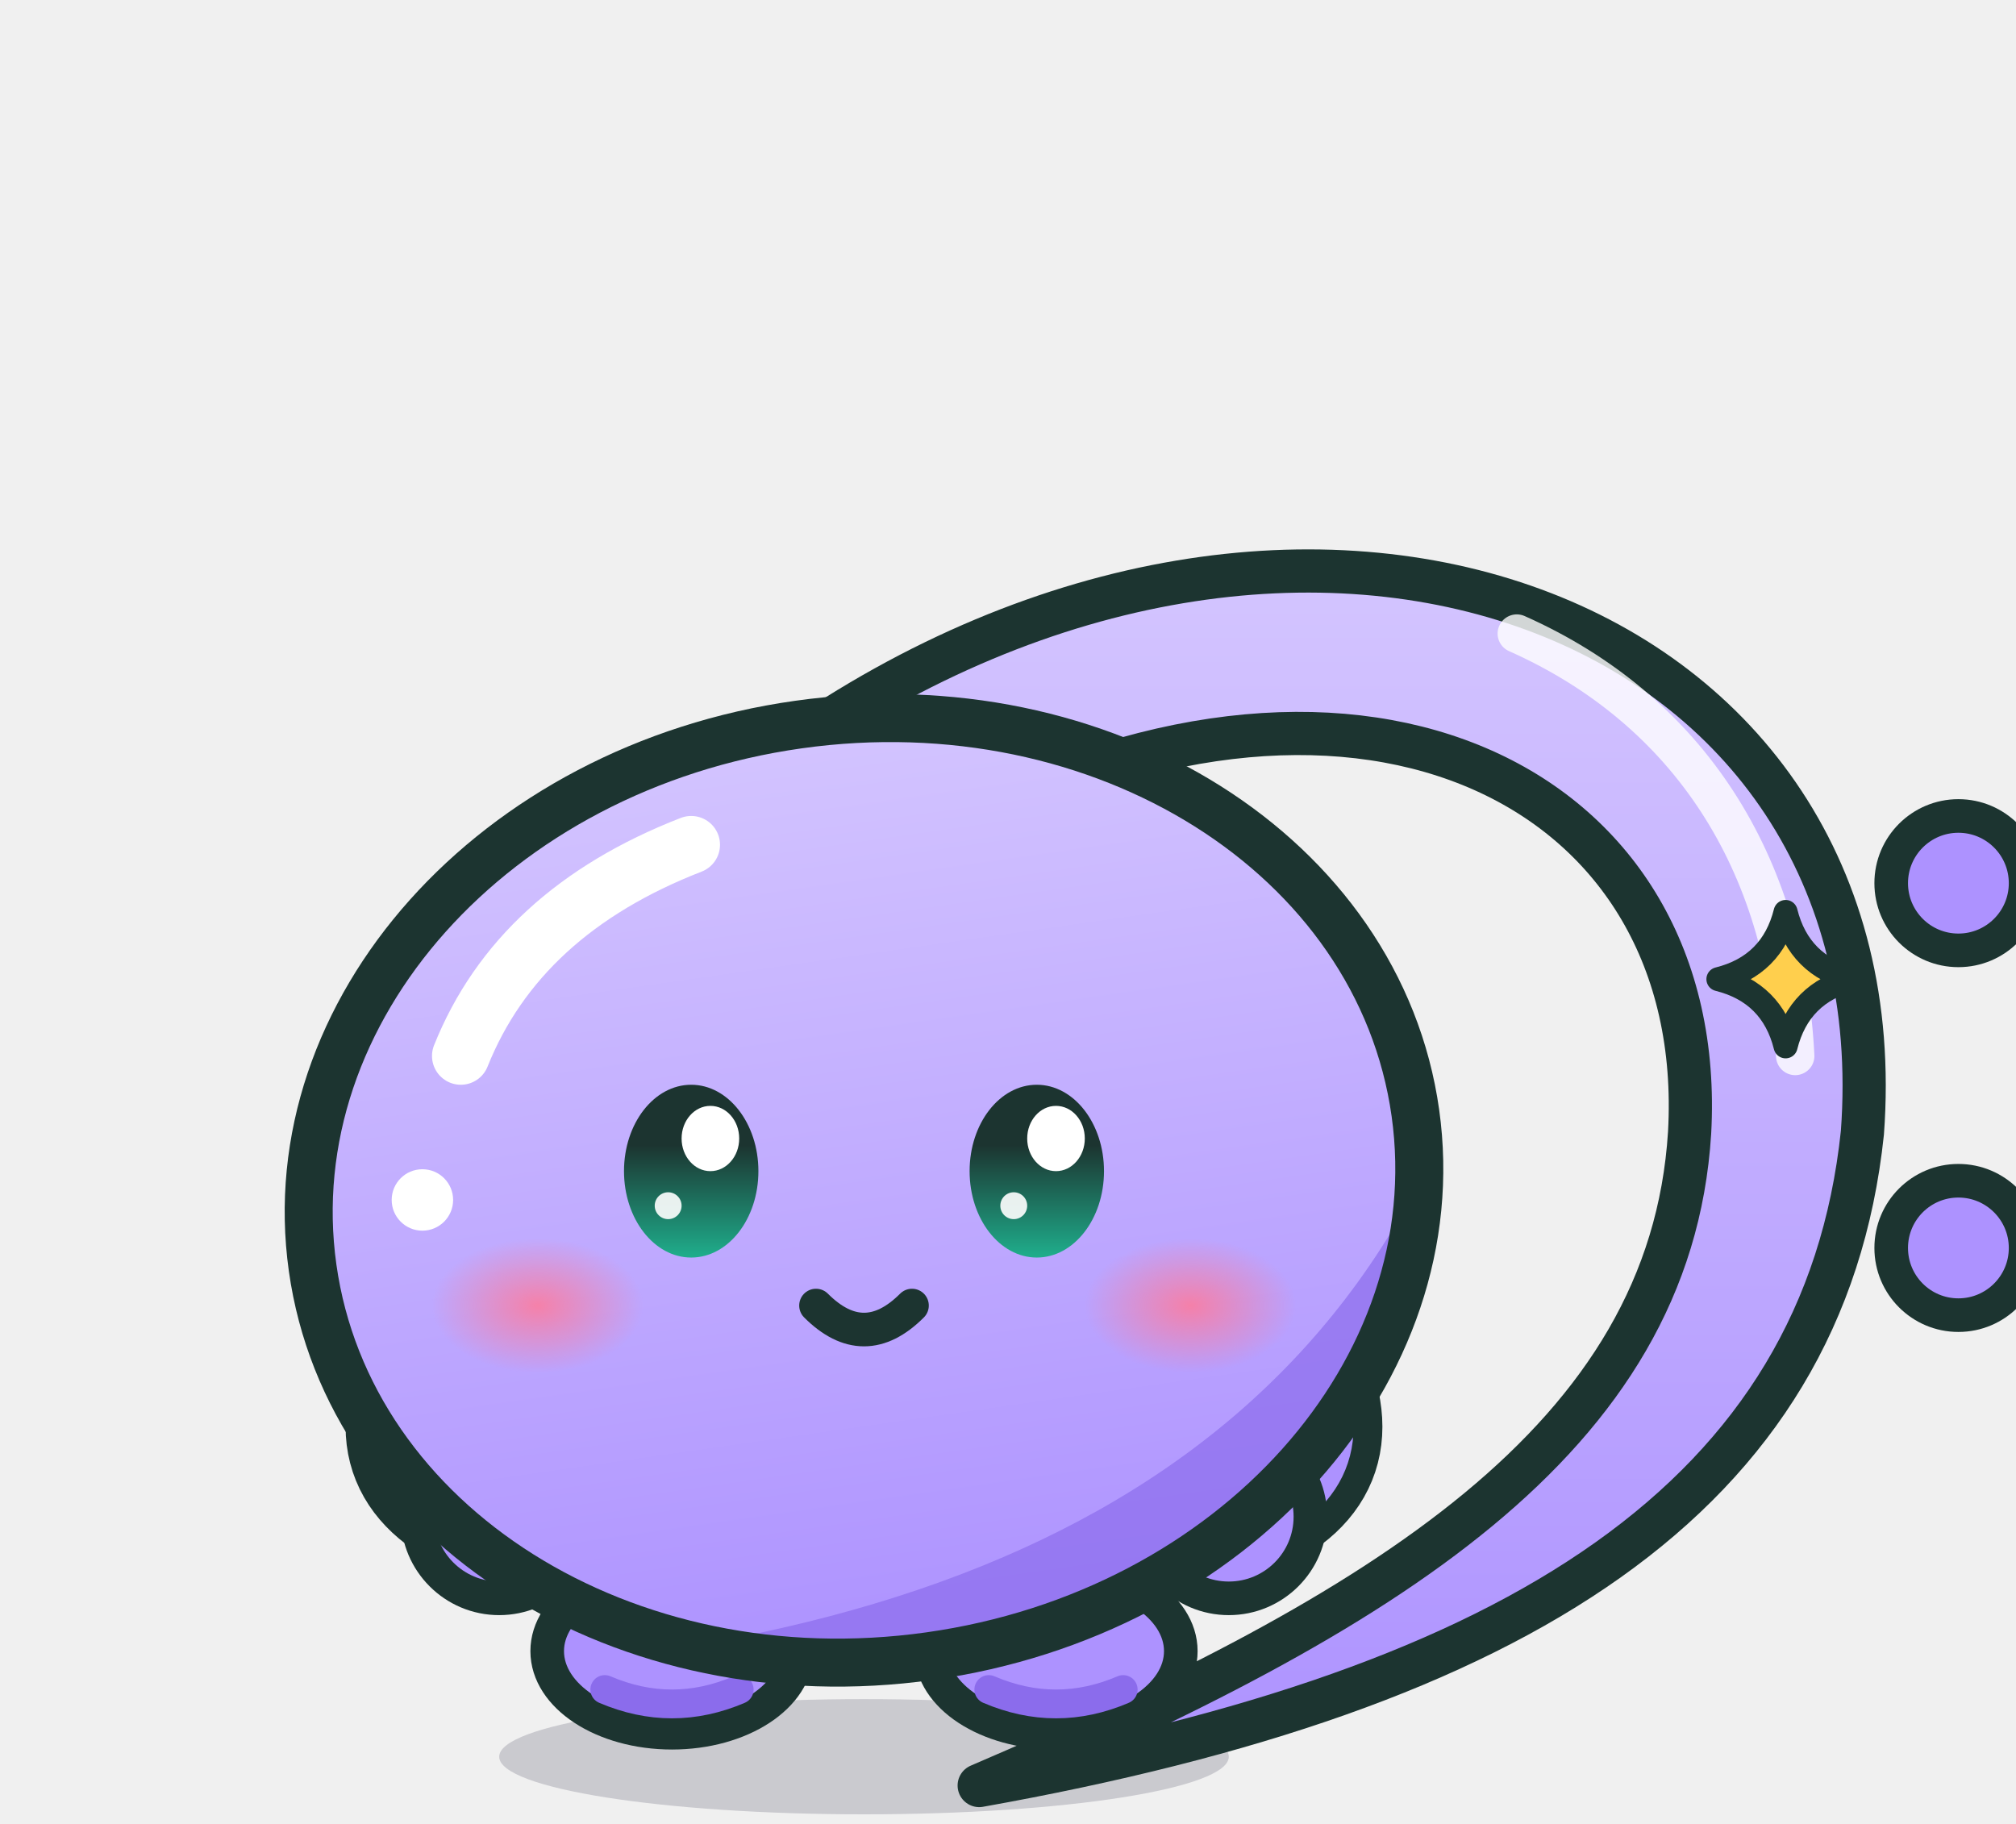
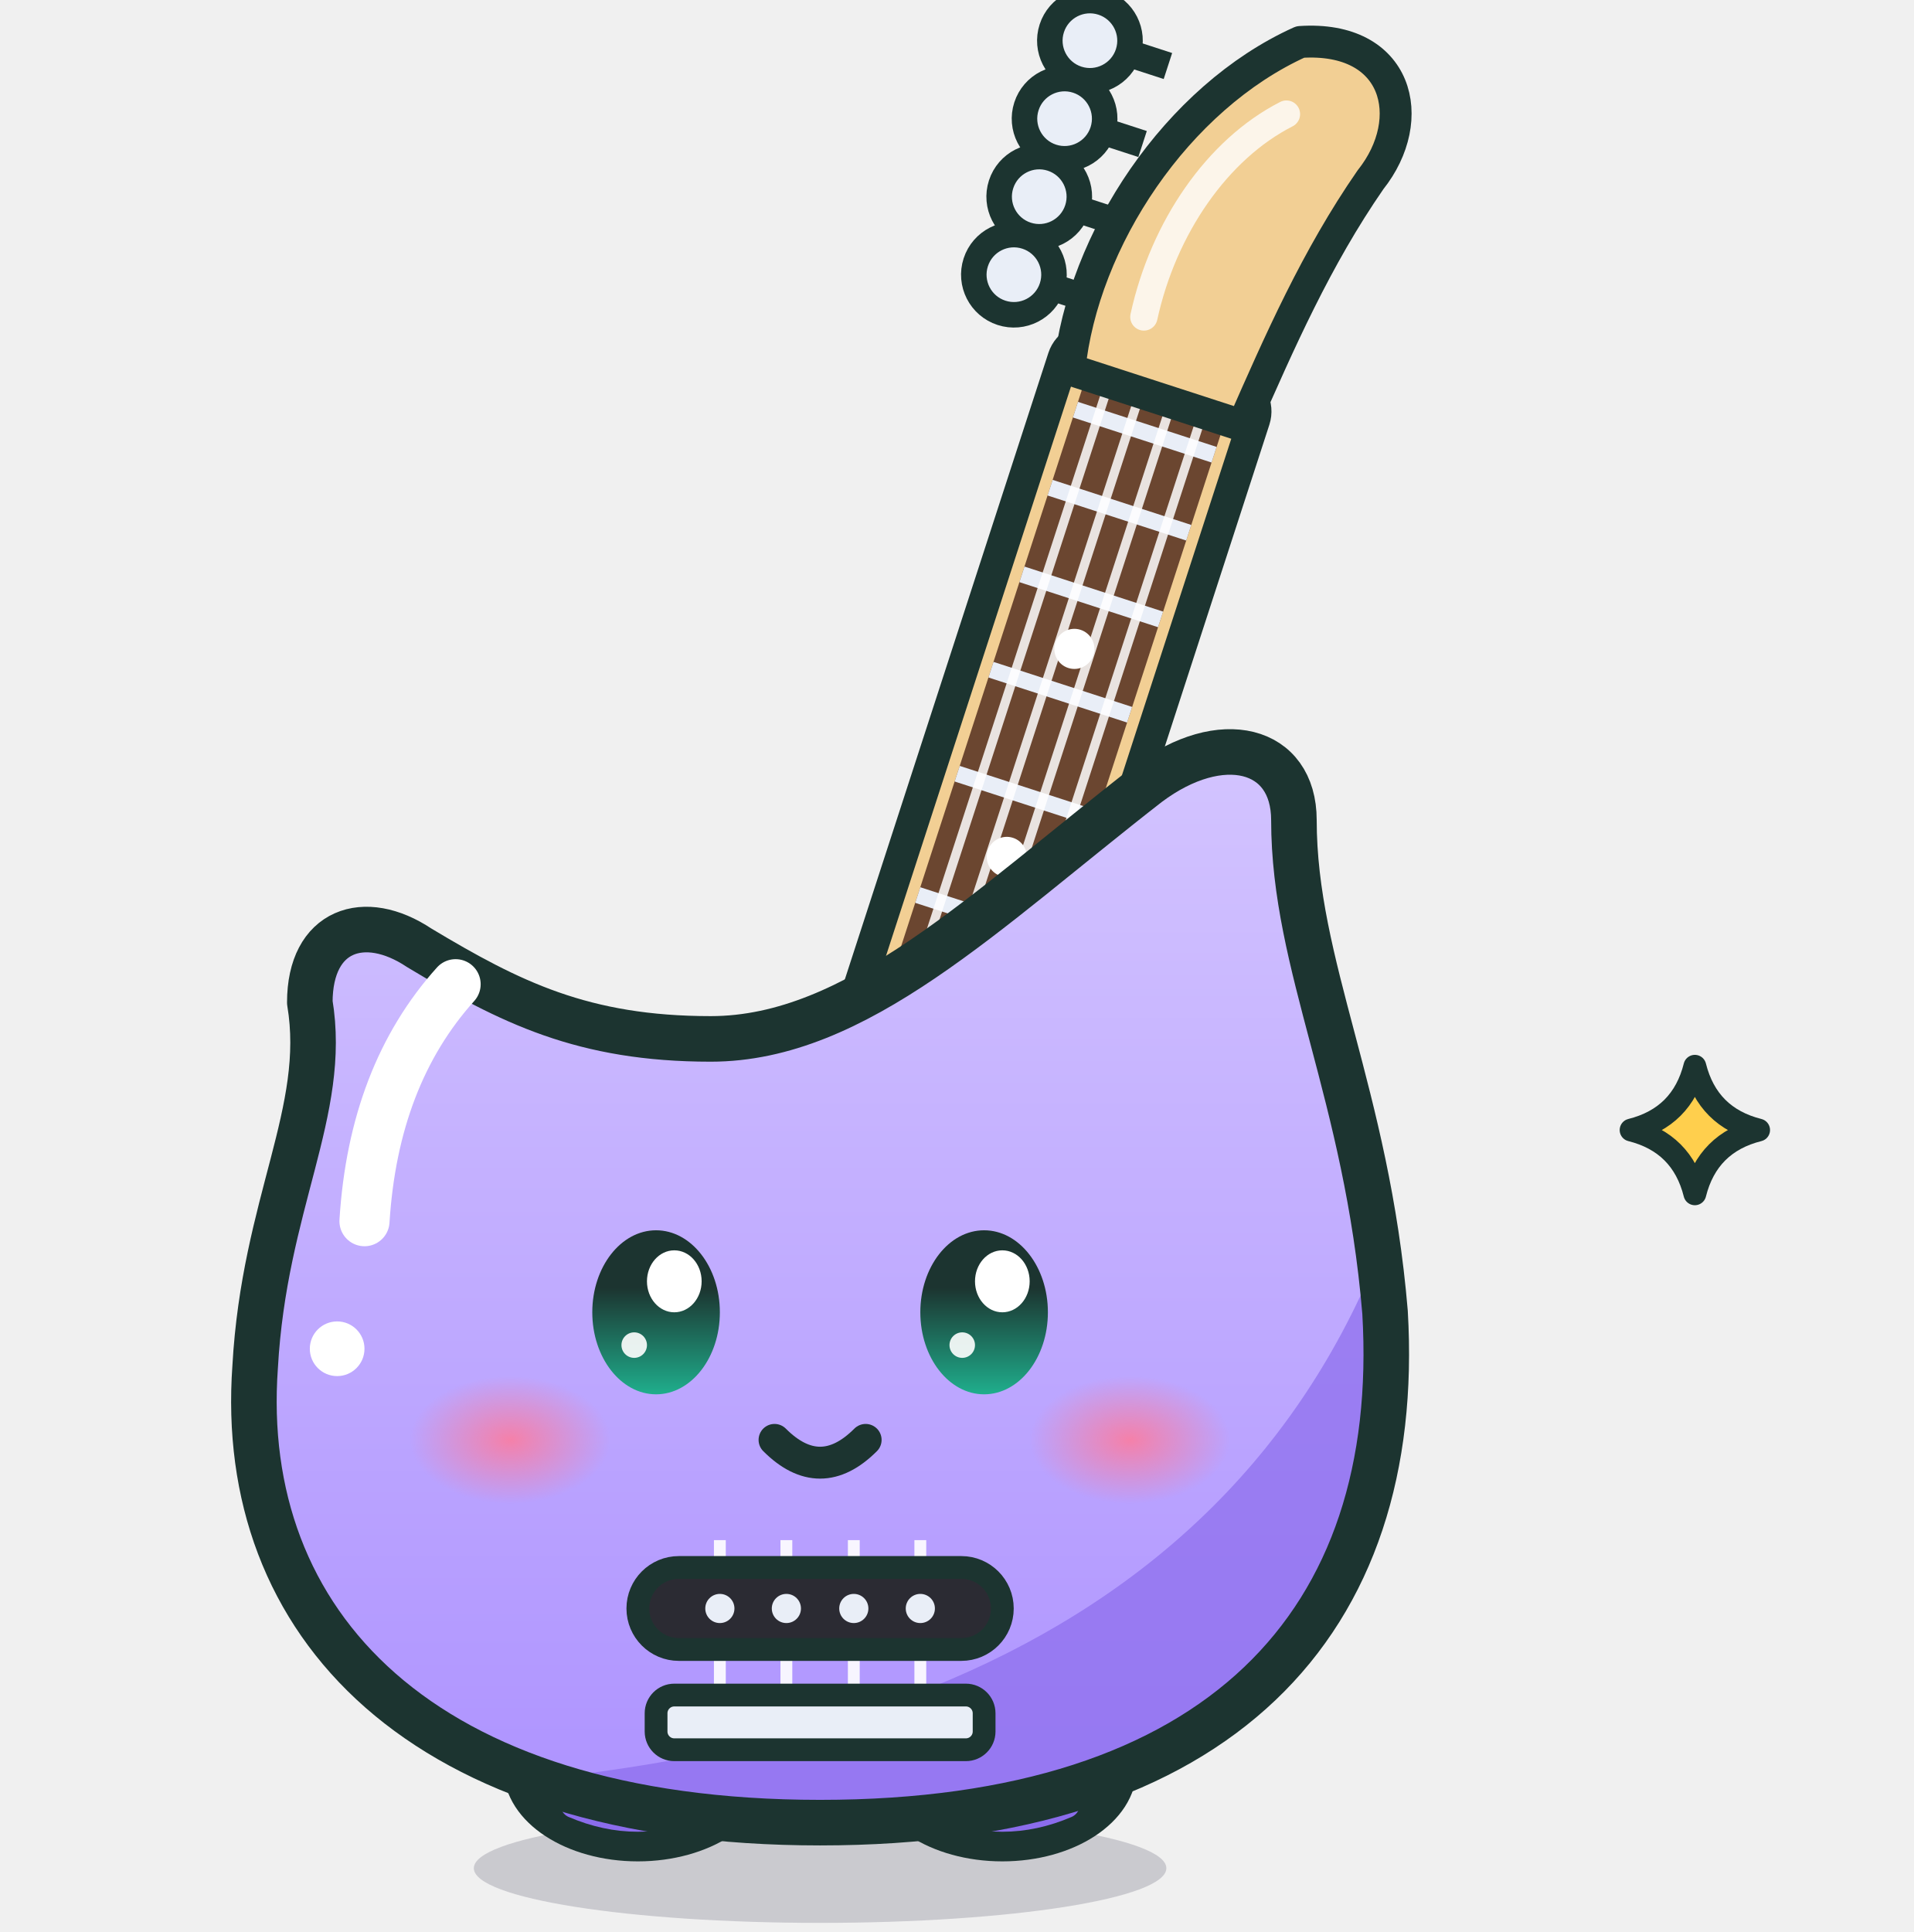
- <svg xmlns="http://www.w3.org/2000/svg" viewBox="10 30 210 190">
+ <svg xmlns="http://www.w3.org/2000/svg" viewBox="10 8 210 212">
  <defs>
    <linearGradient id="gb" x1="0" y1="0" x2="0" y2="1">
      <stop offset="0" stop-color="#d3c4ff" />
      <stop offset="1" stop-color="#ad92ff" />
    </linearGradient>
    <linearGradient id="ge" x1="0" y1="0" x2="0" y2="1">
      <stop offset=".35" stop-color="#1c3430" />
      <stop offset="1" stop-color="#1fae8c" />
    </linearGradient>
    <radialGradient id="gc">
      <stop offset="0" stop-color="#ff7a9a" stop-opacity=".85" />
      <stop offset="1" stop-color="#ff7a9a" stop-opacity="0" />
    </radialGradient>
    <clipPath id="c">
-       <ellipse cx="100" cy="154" rx="58" ry="49" transform="rotate(-8 100 154)" />
+       <path d="M100 208 C 56 208 36 186 38 158 C 39 140 46 130 44 118 C 44 110 50 108 56 112 C 66 118 74 122 88 122 C 104 122 118 108 136 94 C 144 88 152 90 152 98 C 152 114 160 128 162 152 C 164 186 144 208 100 208 Z" />
    </clipPath>
  </defs>
  <ellipse cx="100" cy="213" rx="38" ry="6" fill="#1e1b3a" opacity=".18" />
-   <path d="M92 108 C 146 70 208 94 204 148 C 200 186 168 206 112 216 C 154 198 184 180 186 148 C 188 112 152 94 110 116 Z" fill="url(#gb)" stroke="#1c3430" stroke-width="4.5" stroke-linejoin="round" />
-   <path d="M168 96 C 186 104 196 120 197 140" stroke="#fff" stroke-width="4" stroke-linecap="round" fill="none" opacity=".8" />
+   <g transform="translate(114 122) rotate(18)">
+     <rect x="-11" y="-78" width="22" height="80" rx="3" fill="#f2cf94" stroke="#1c3430" stroke-width="3.5" />
+     <rect x="-8" y="-76" width="16" height="78" fill="#6b4630" />
+     <path d="M-8 -14 h16" stroke="#e9eef7" stroke-width="1.8" />
+     <path d="M-8 -28 h16" stroke="#e9eef7" stroke-width="1.8" />
+     <path d="M-8 -40 h16" stroke="#e9eef7" stroke-width="1.8" />
+     <path d="M-8 -51 h16" stroke="#e9eef7" stroke-width="1.8" />
+     <path d="M-8 -61 h16" stroke="#e9eef7" stroke-width="1.8" />
+     <path d="M-8 -70 h16" stroke="#e9eef7" stroke-width="1.8" />
+     <circle cx="0" cy="-21" r="2.2" fill="#fff" />
+     <circle cx="0" cy="-45" r="2.2" fill="#fff" />
+     <path d="M-5.4 -76 V2" stroke="#fff" stroke-width="1" opacity=".85" />
+     <path d="M-1.8 -76 V2" stroke="#fff" stroke-width="1" opacity=".85" />
+     <path d="M1.8 -76 V2" stroke="#fff" stroke-width="1" opacity=".85" />
+     <path d="M5.4 -76 V2" stroke="#fff" stroke-width="1" opacity=".85" />
+     <path d="M-10 -82 h-7" stroke="#1c3430" stroke-width="3" />
+     <circle cx="-19" cy="-82" r="4.4" fill="#e9eef7" stroke="#1c3430" stroke-width="2.8" />
+     <path d="M-10 -91 h-7" stroke="#1c3430" stroke-width="3" />
+     <circle cx="-19" cy="-91" r="4.4" fill="#e9eef7" stroke="#1c3430" stroke-width="2.8" />
+     <path d="M-10 -100 h-7" stroke="#1c3430" stroke-width="3" />
+     <circle cx="-19" cy="-100" r="4.4" fill="#e9eef7" stroke="#1c3430" stroke-width="2.8" />
+     <path d="M-10 -109 h-7" stroke="#1c3430" stroke-width="3" />
+     <circle cx="-19" cy="-109" r="4.4" fill="#e9eef7" stroke="#1c3430" stroke-width="2.8" />
+     <path d="M-10 -74 C -13 -88 -8 -106 3 -116 C 13 -120 18 -112 15 -104 C 12 -94 11 -84 10 -74 Z" fill="#f2cf94" stroke="#1c3430" stroke-width="3.5" stroke-linejoin="round" />
+     <path d="M-4 -82 C -5 -92 -2 -102 4 -108" stroke="#fff" stroke-width="3" stroke-linecap="round" fill="none" opacity=".8" />
+   </g>
  <ellipse cx="80" cy="202" rx="13" ry="8.5" fill="#ad92ff" stroke="#1c3430" stroke-width="3.5" />
  <path d="M73 206 q7 3 14 0" stroke="#8b6cec" stroke-width="3" stroke-linecap="round" fill="none" />
  <ellipse cx="120" cy="202" rx="13" ry="8.5" fill="#ad92ff" stroke="#1c3430" stroke-width="3.5" />
  <path d="M113 206 q7 3 14 0" stroke="#8b6cec" stroke-width="3" stroke-linecap="round" fill="none" />
  <path d="M54 174 q-4 10 8 14" stroke="#1c3430" stroke-width="14" stroke-linecap="round" fill="none" />
  <path d="M54 174 q-4 10 8 14" stroke="#ad92ff" stroke-width="8" stroke-linecap="round" fill="none" />
  <circle cx="62" cy="188" r="8.5" fill="#ad92ff" stroke="#1c3430" stroke-width="3.5" />
  <path d="M58.5 186 q3.5 3 7 0" stroke="#1c3430" stroke-width="2" fill="none" stroke-linecap="round" />
  <path d="M146 174 q4 10 -8 14" stroke="#1c3430" stroke-width="14" stroke-linecap="round" fill="none" />
  <path d="M146 174 q4 10 -8 14" stroke="#ad92ff" stroke-width="8" stroke-linecap="round" fill="none" />
  <circle cx="138" cy="188" r="8.5" fill="#ad92ff" stroke="#1c3430" stroke-width="3.5" />
  <path d="M134.5 186 q3.5 3 7 0" stroke="#1c3430" stroke-width="2" fill="none" stroke-linecap="round" />
-   <ellipse cx="100" cy="154" rx="58" ry="49" transform="rotate(-8 100 154)" fill="url(#gb)" />
+   <path d="M100 208 C 56 208 36 186 38 158 C 39 140 46 130 44 118 C 44 110 50 108 56 112 C 66 118 74 122 88 122 C 104 122 118 108 136 94 C 144 88 152 90 152 98 C 152 114 160 128 162 152 C 164 186 144 208 100 208 Z" fill="url(#gb)" />
  <g clip-path="url(#c)">
    <path d="M168 120 C 160 176 120 200 60 204 L 180 220 Z" fill="#8b6cec" opacity=".7" />
  </g>
-   <ellipse cx="100" cy="154" rx="58" ry="49" transform="rotate(-8 100 154)" fill="none" stroke="#1c3430" stroke-width="5" stroke-linejoin="round" />
-   <circle cx="214" cy="122" r="7" fill="#ad92ff" stroke="#1c3430" stroke-width="3.5" />
-   <circle cx="214" cy="160" r="7" fill="#ad92ff" stroke="#1c3430" stroke-width="3.5" />
-   <path d="M58 140 q6 -15 24 -22" stroke="#fff" stroke-width="6" stroke-linecap="round" fill="none" />
-   <circle cx="54" cy="155" r="3.2" fill="#fff" />
+   <path d="M100 208 C 56 208 36 186 38 158 C 39 140 46 130 44 118 C 44 110 50 108 56 112 C 66 118 74 122 88 122 C 104 122 118 108 136 94 C 144 88 152 90 152 98 C 152 114 160 128 162 152 C 164 186 144 208 100 208 Z" fill="none" stroke="#1c3430" stroke-width="5" stroke-linejoin="round" />
+   <path d="M89 177 V196" stroke="#fff" stroke-width="1.3" opacity=".9" />
+   <path d="M96.3 177 V196" stroke="#fff" stroke-width="1.3" opacity=".9" />
+   <path d="M103.7 177 V196" stroke="#fff" stroke-width="1.3" opacity=".9" />
+   <path d="M111 177 V196" stroke="#fff" stroke-width="1.3" opacity=".9" />
+   <rect x="80" y="180" width="40" height="9" rx="4.5" fill="#2b2b33" stroke="#1c3430" stroke-width="2.5" />
+   <circle cx="89" cy="184.5" r="1.6" fill="#e9eef7" />
+   <circle cx="96.3" cy="184.5" r="1.6" fill="#e9eef7" />
+   <circle cx="103.7" cy="184.5" r="1.6" fill="#e9eef7" />
+   <circle cx="111" cy="184.5" r="1.6" fill="#e9eef7" />
+   <rect x="82" y="194" width="36" height="6" rx="2" fill="#e9eef7" stroke="#1c3430" stroke-width="2.5" />
+   <path d="M50 142 q1 -16 10 -26" stroke="#fff" stroke-width="5.5" stroke-linecap="round" fill="none" />
+   <circle cx="47" cy="156" r="3" fill="#fff" />
  <ellipse cx="66" cy="166" rx="11" ry="7" fill="url(#gc)" />
  <ellipse cx="134" cy="166" rx="11" ry="7" fill="url(#gc)" />
  <ellipse cx="82" cy="152" rx="7" ry="9" fill="url(#ge)" />
  <ellipse cx="84" cy="148.6" rx="3" ry="3.4" fill="#fff" />
  <circle cx="79.6" cy="155.6" r="1.4" fill="#fff" opacity=".9" />
  <ellipse cx="118" cy="152" rx="7" ry="9" fill="url(#ge)" />
  <ellipse cx="120" cy="148.6" rx="3" ry="3.4" fill="#fff" />
  <circle cx="115.6" cy="155.6" r="1.4" fill="#fff" opacity=".9" />
  <path d="M95 166 q5 5 10 0" stroke="#1c3430" stroke-width="3.5" stroke-linecap="round" fill="none" />
  <path d="M196 125 Q197.4 130.6 203 132 Q197.4 133.4 196 139 Q194.6 133.4 189 132 Q194.6 130.6 196 125z" fill="#ffcf4d" stroke="#1c3430" stroke-width="2.5" stroke-linejoin="round" />
</svg>
